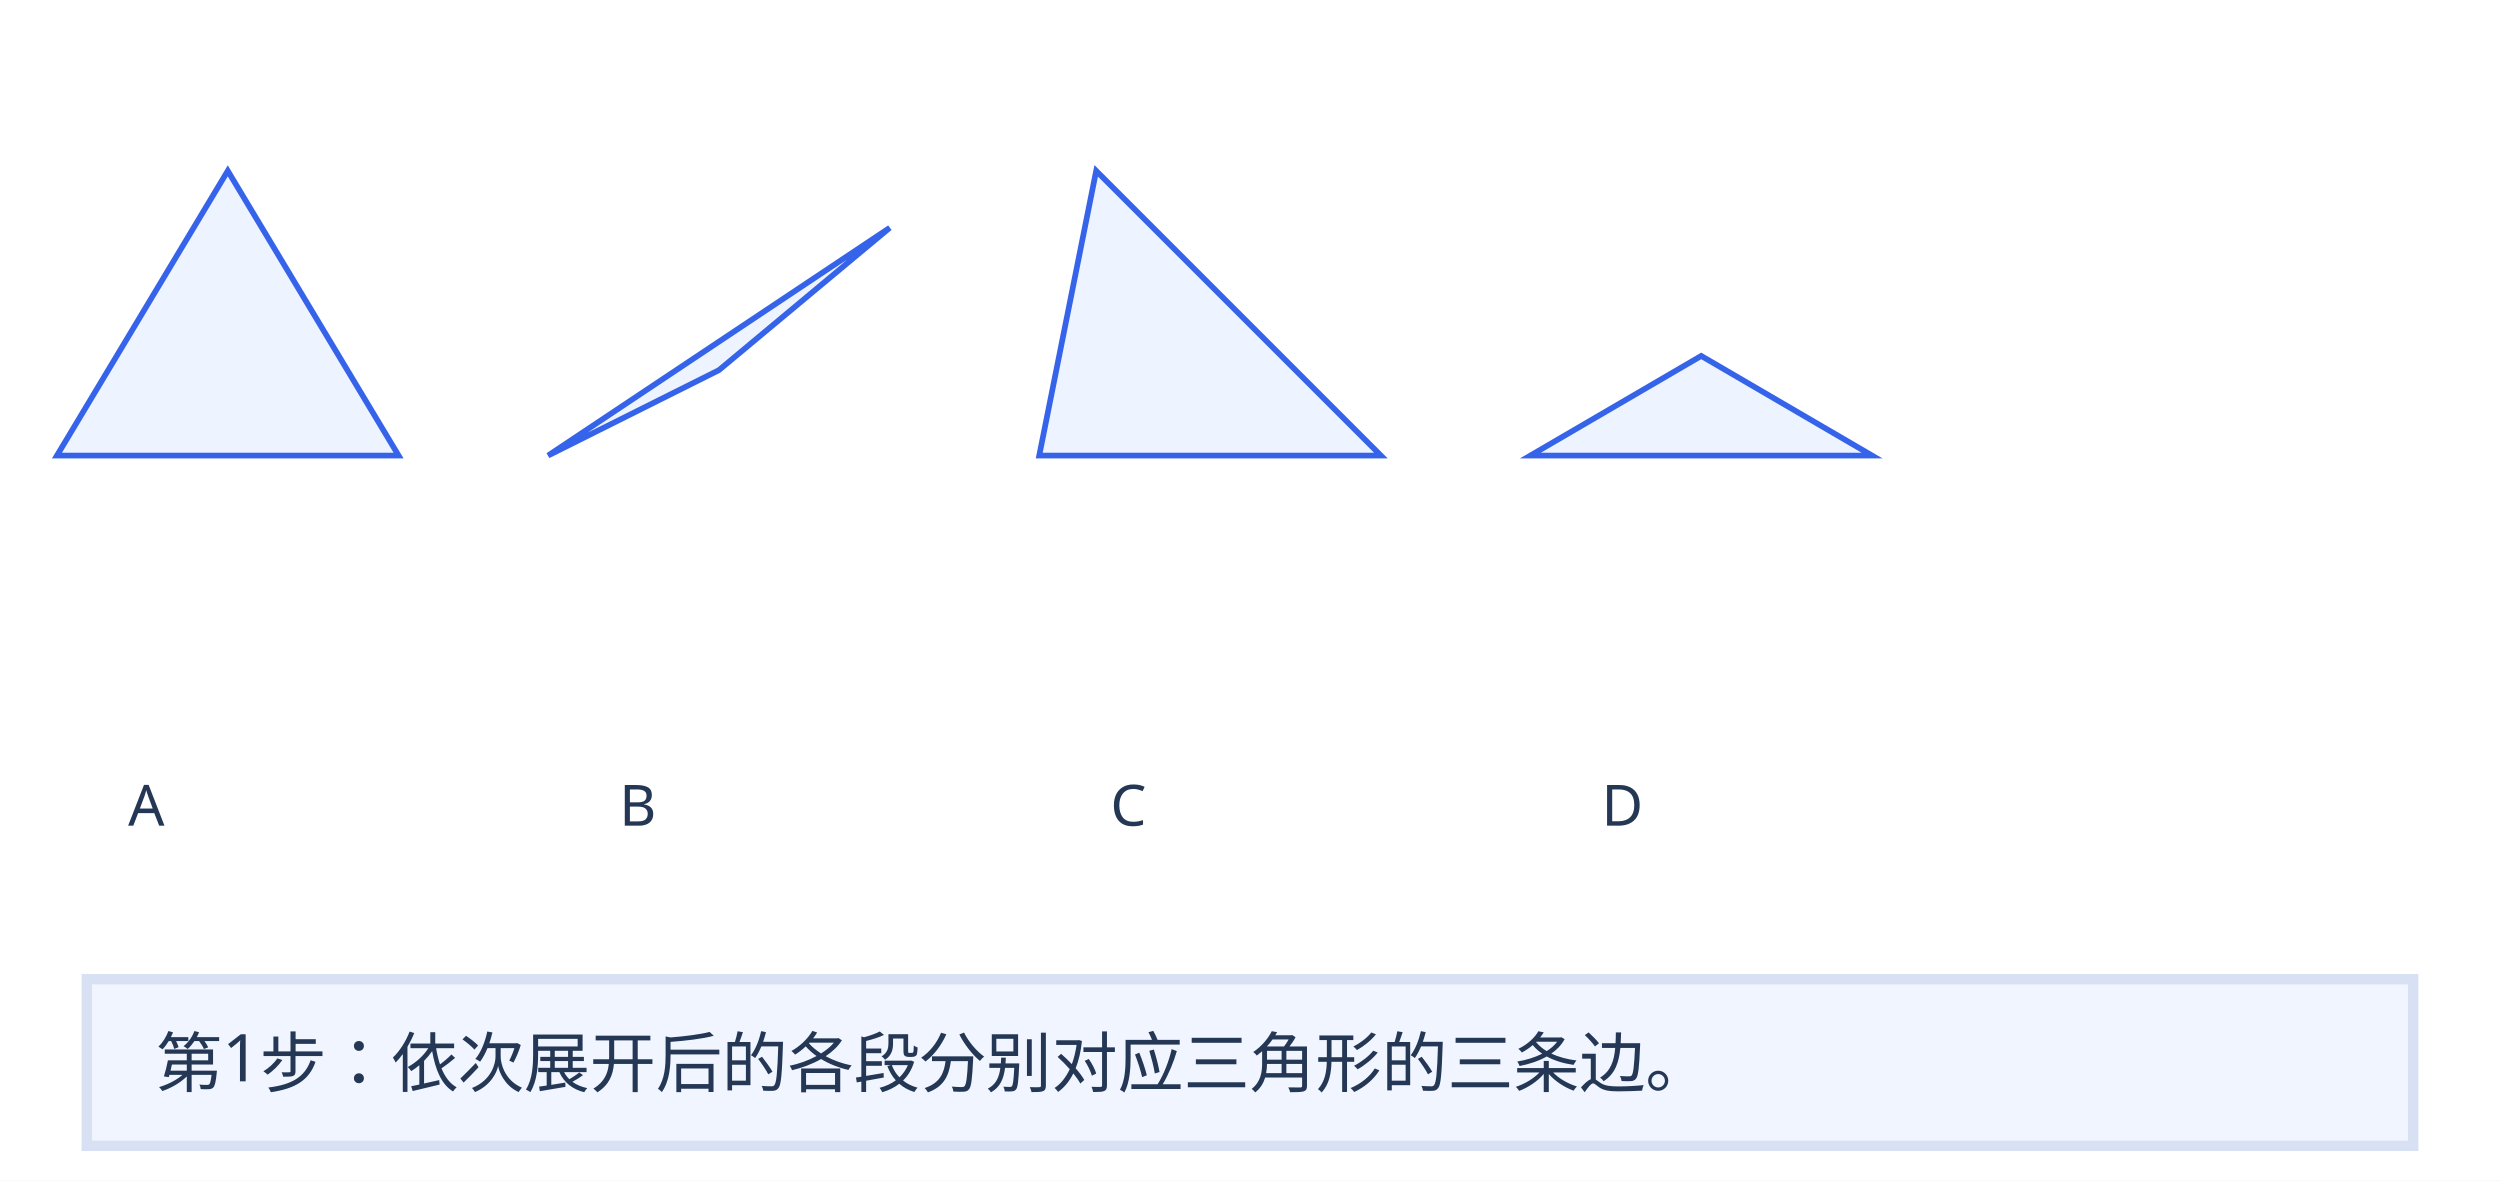
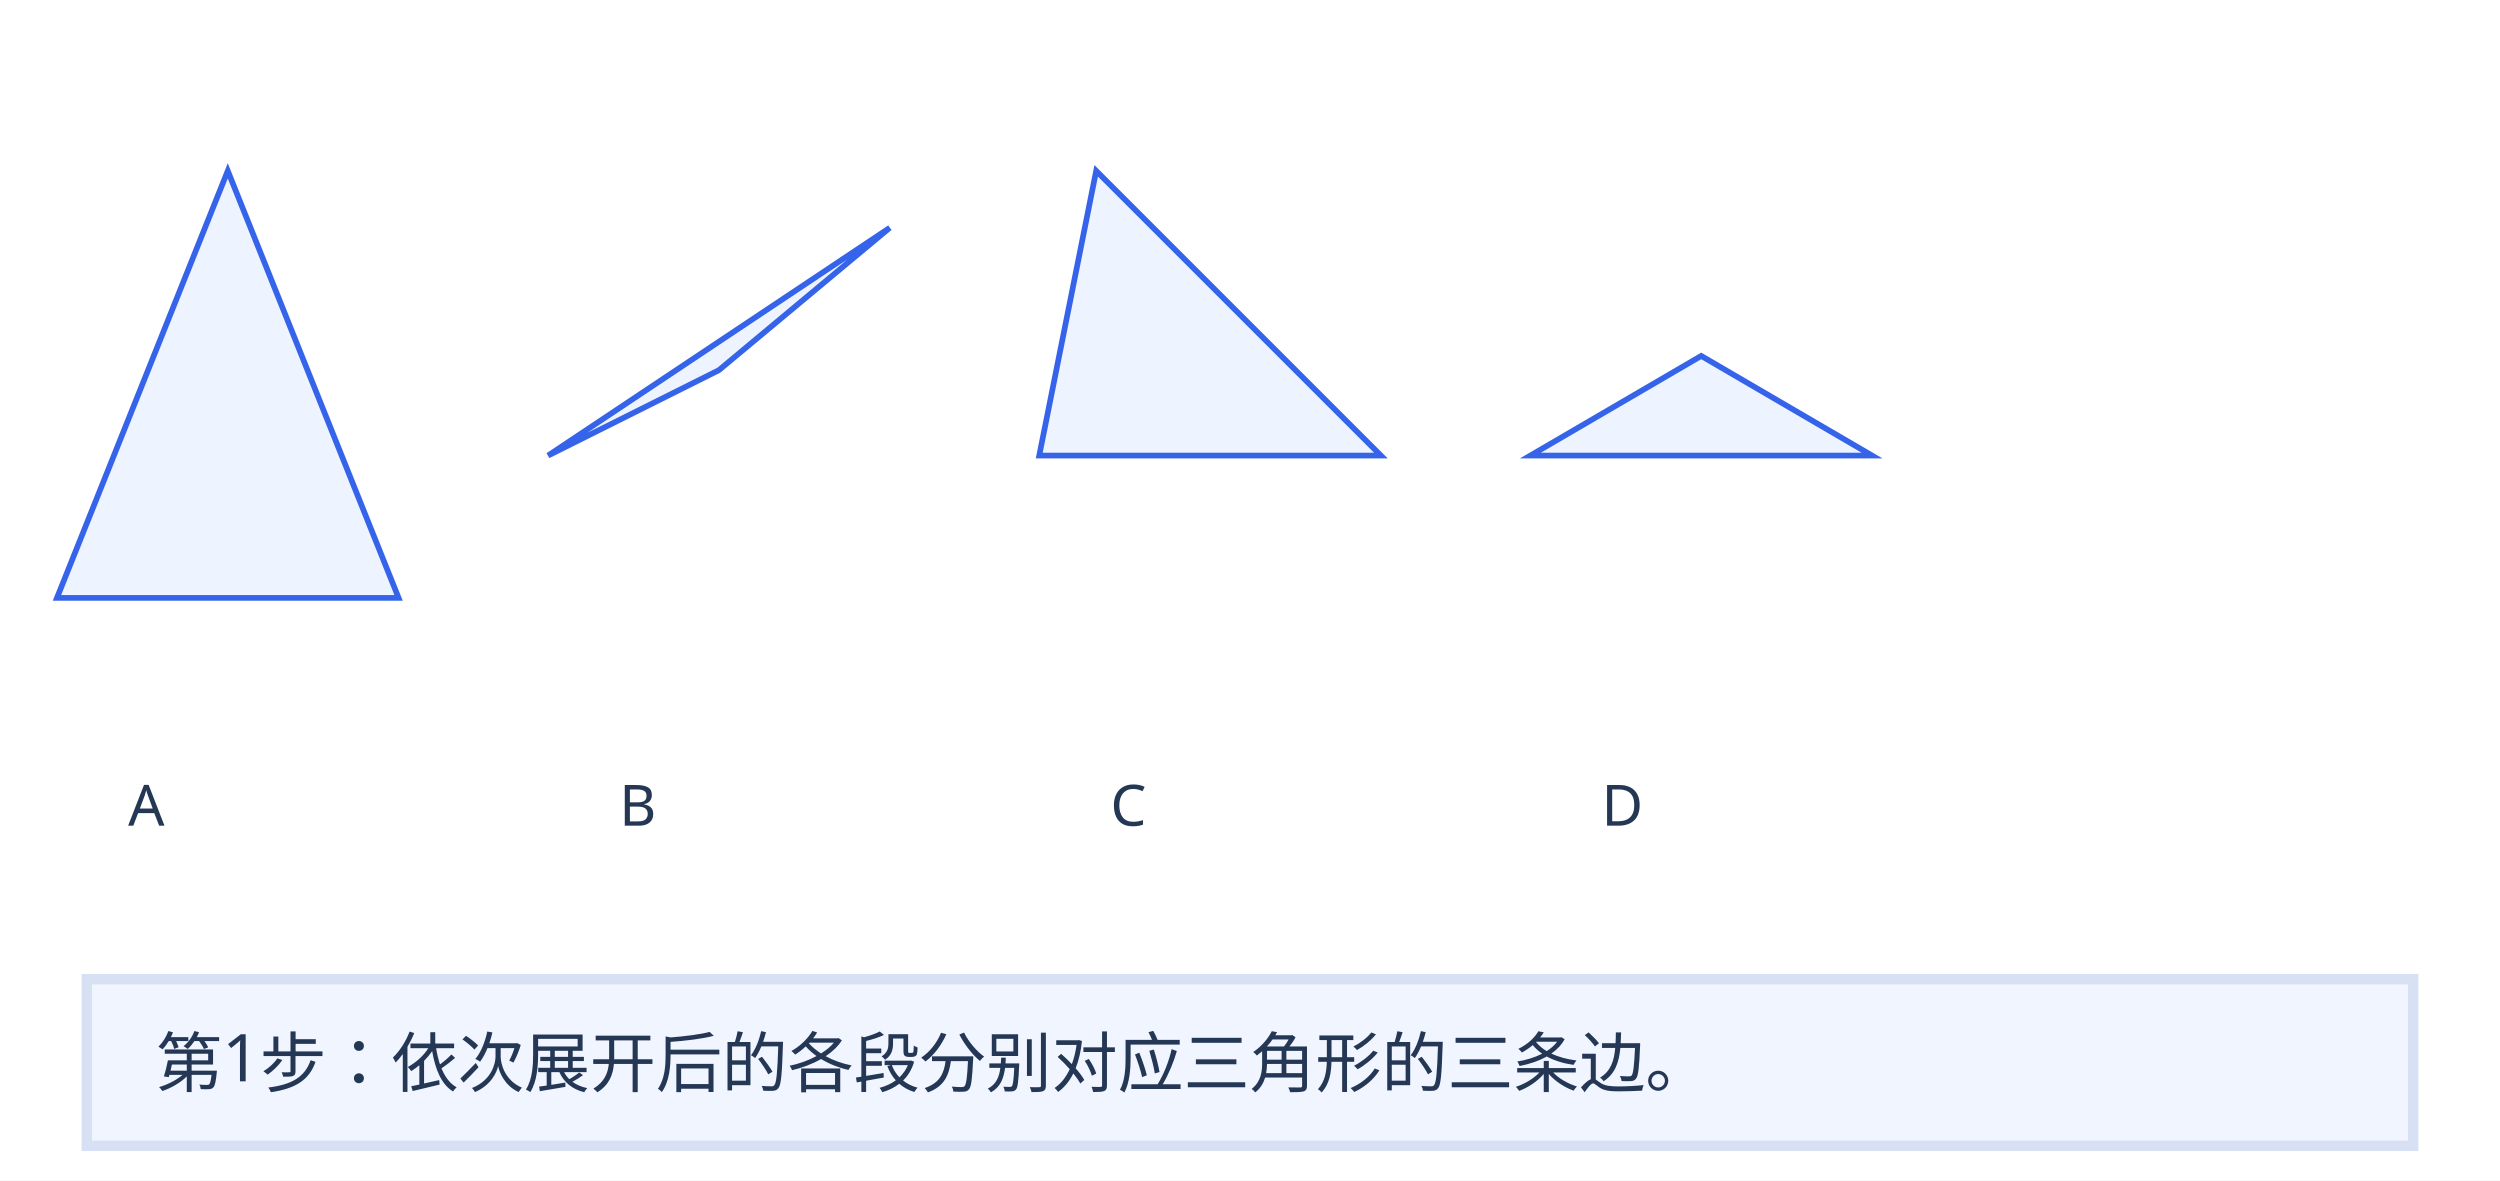
<svg xmlns="http://www.w3.org/2000/svg" viewBox="0 0 720 340" role="img">
  <rect width="720" height="340" fill="white" />
  <g transform="translate(0 0) scale(0.82)">
    <g transform="translate(20.0 60) scale(1)">
-       <polygon points="0,100 60,0 120,100" fill="#e6eeff" fill-opacity=".72" stroke="#3563e9" stroke-width="2" />
+       <polygon points="0,150 60,0 120,150" fill="#e6eeff" fill-opacity=".72" stroke="#3563e9" stroke-width="2" />
    </g>
    <text x="45.0" y="290" font-family="sans-serif" font-size="20" fill="#243754">A</text>
    <g transform="translate(192.5 60) scale(1)">
      <polygon points="0,100 120,20 60,70" fill="#e6eeff" fill-opacity=".72" stroke="#3563e9" stroke-width="2" />
    </g>
    <text x="217.5" y="290" font-family="sans-serif" font-size="20" fill="#243754">B</text>
    <g transform="translate(365.0 60) scale(1)">
      <polygon points="0,100 20,0 120,100" fill="#e6eeff" fill-opacity=".72" stroke="#3563e9" stroke-width="2" />
    </g>
    <text x="390.0" y="290" font-family="sans-serif" font-size="20" fill="#243754">C</text>
    <g transform="translate(537.5 60) scale(1)">
      <polygon points="0,100 120,100 60,65" fill="#e6eeff" fill-opacity=".72" stroke="#3563e9" stroke-width="2" />
    </g>
    <text x="562.5" y="290" font-family="sans-serif" font-size="20" fill="#243754">D</text>
  </g>
  <rect x="25" y="282" width="670" height="48" fill="#f1f5ff" stroke="#d7e1f3" stroke-width="3" />
  <text x="45" y="313" font-family="sans-serif" font-size="19" fill="#243754">第1步：依次展开后的各段分别对应三角形的三条边。</text>
</svg>
